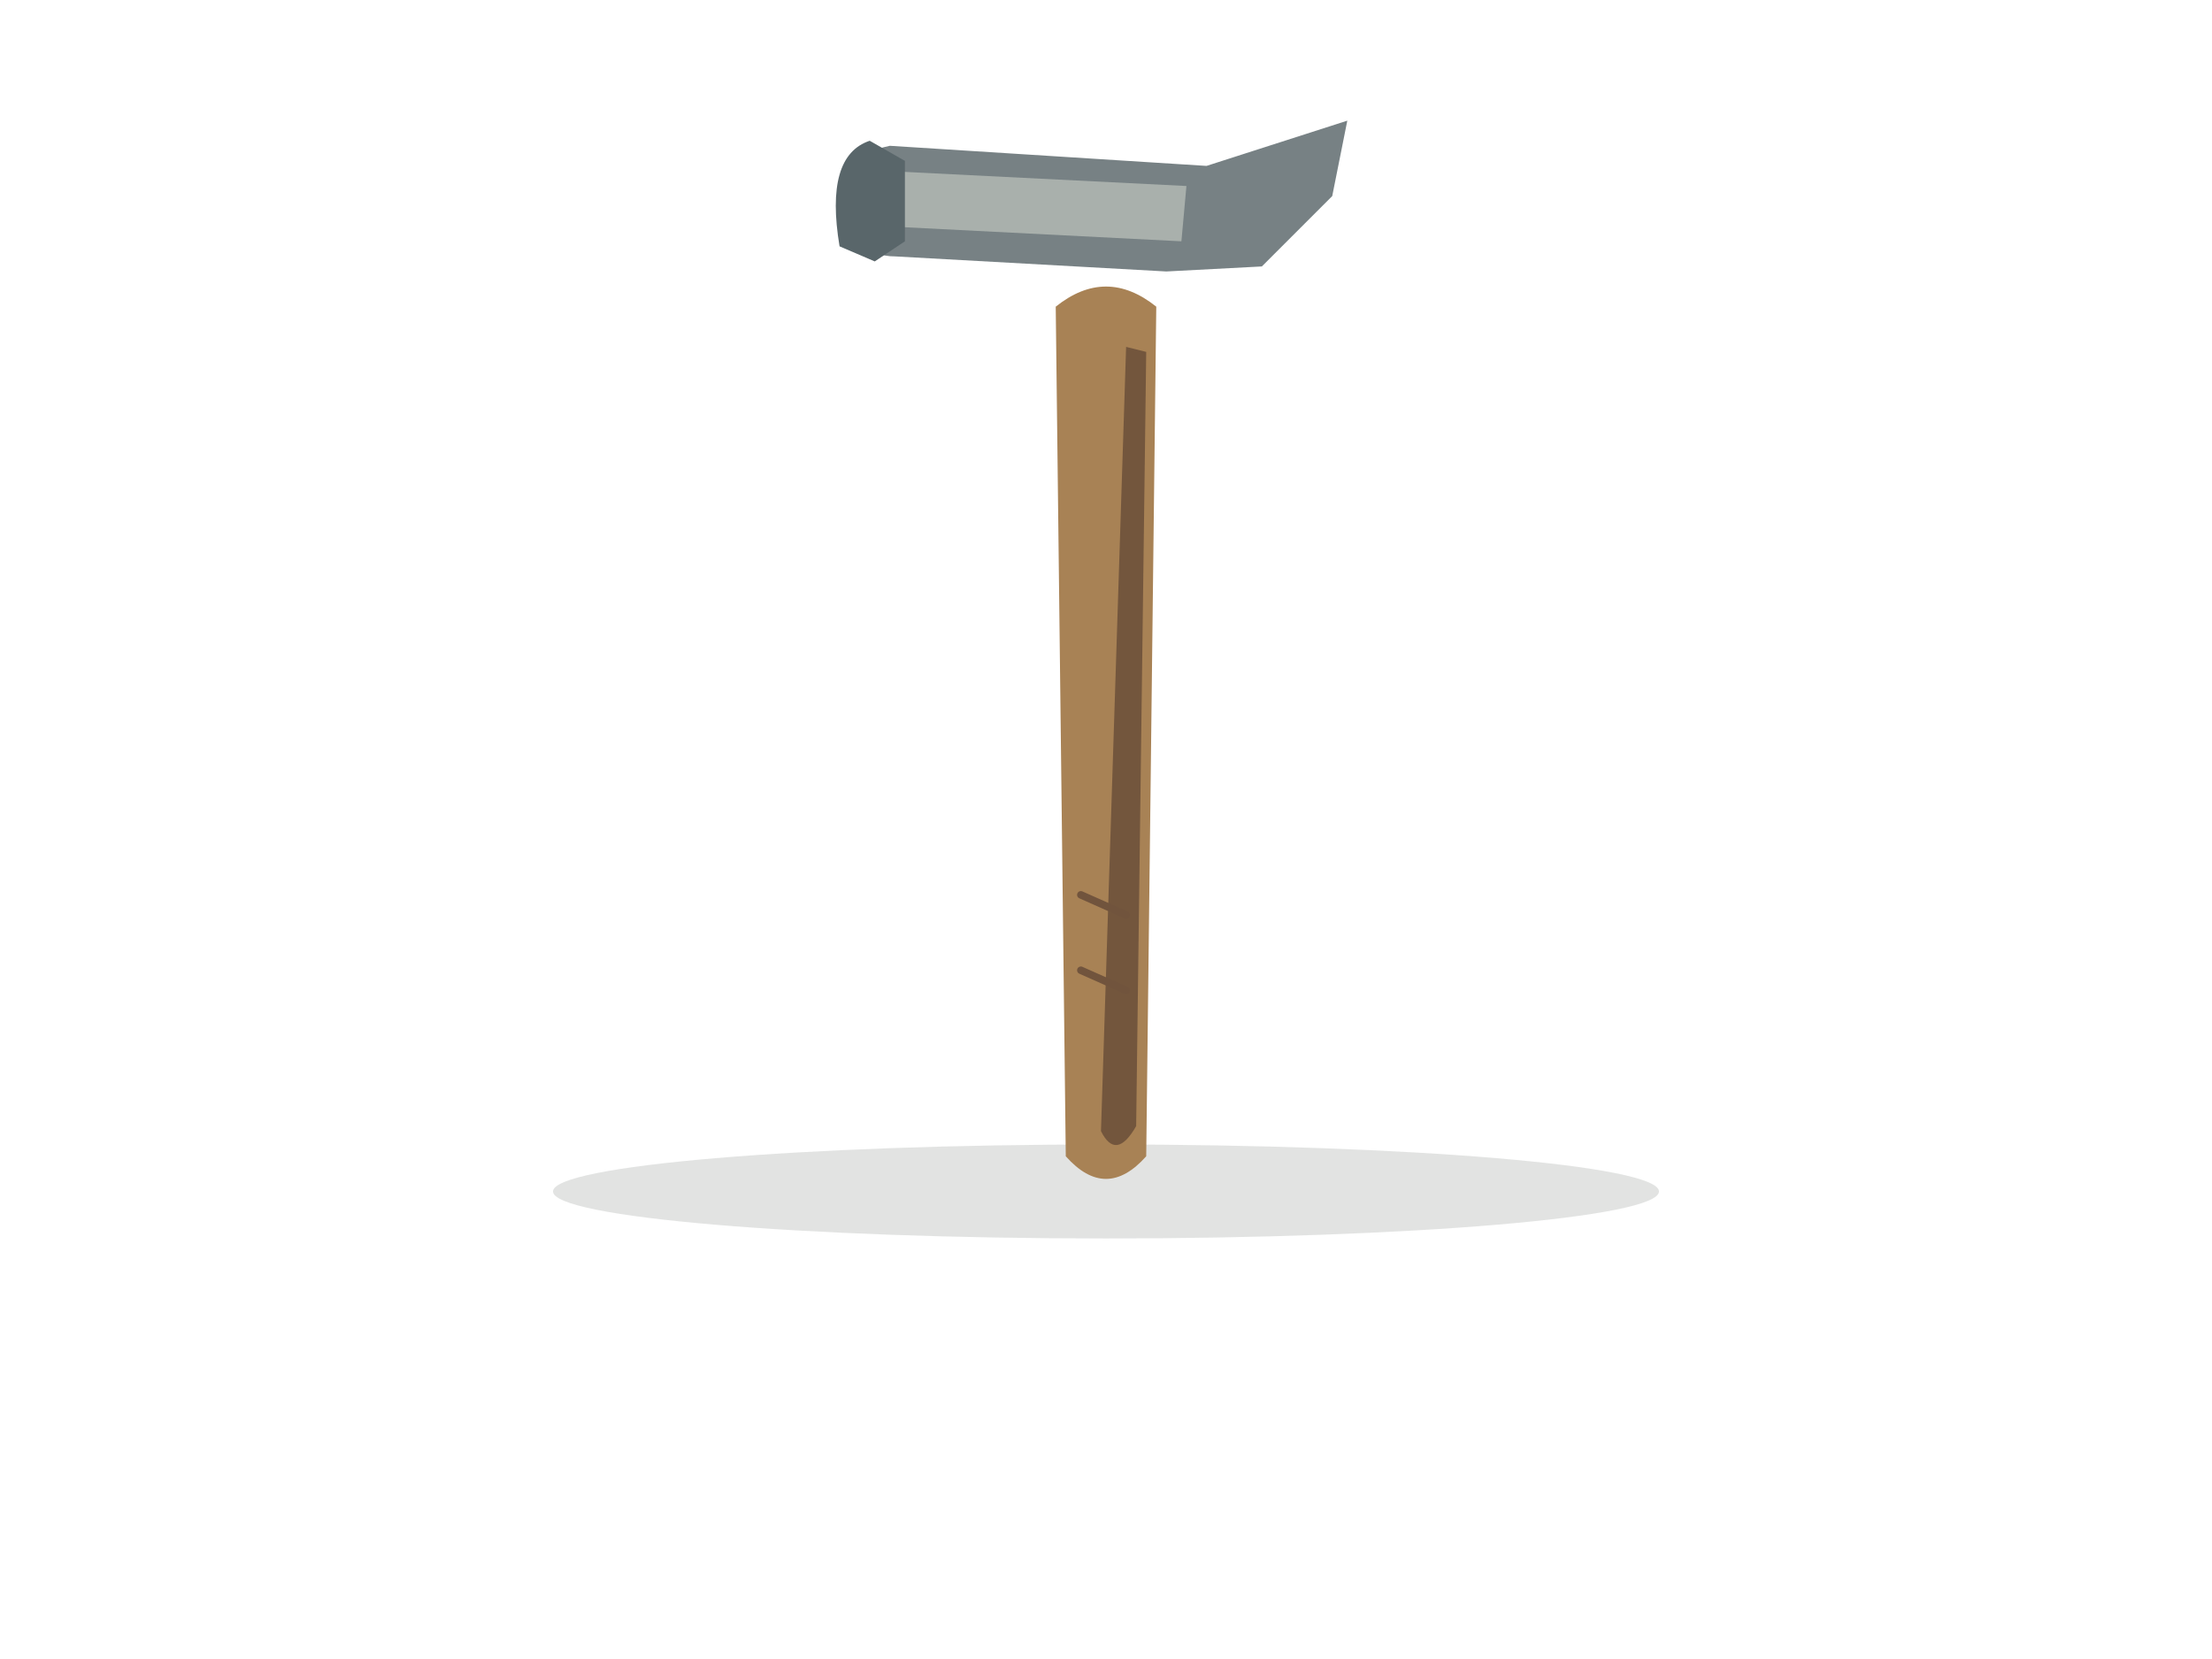
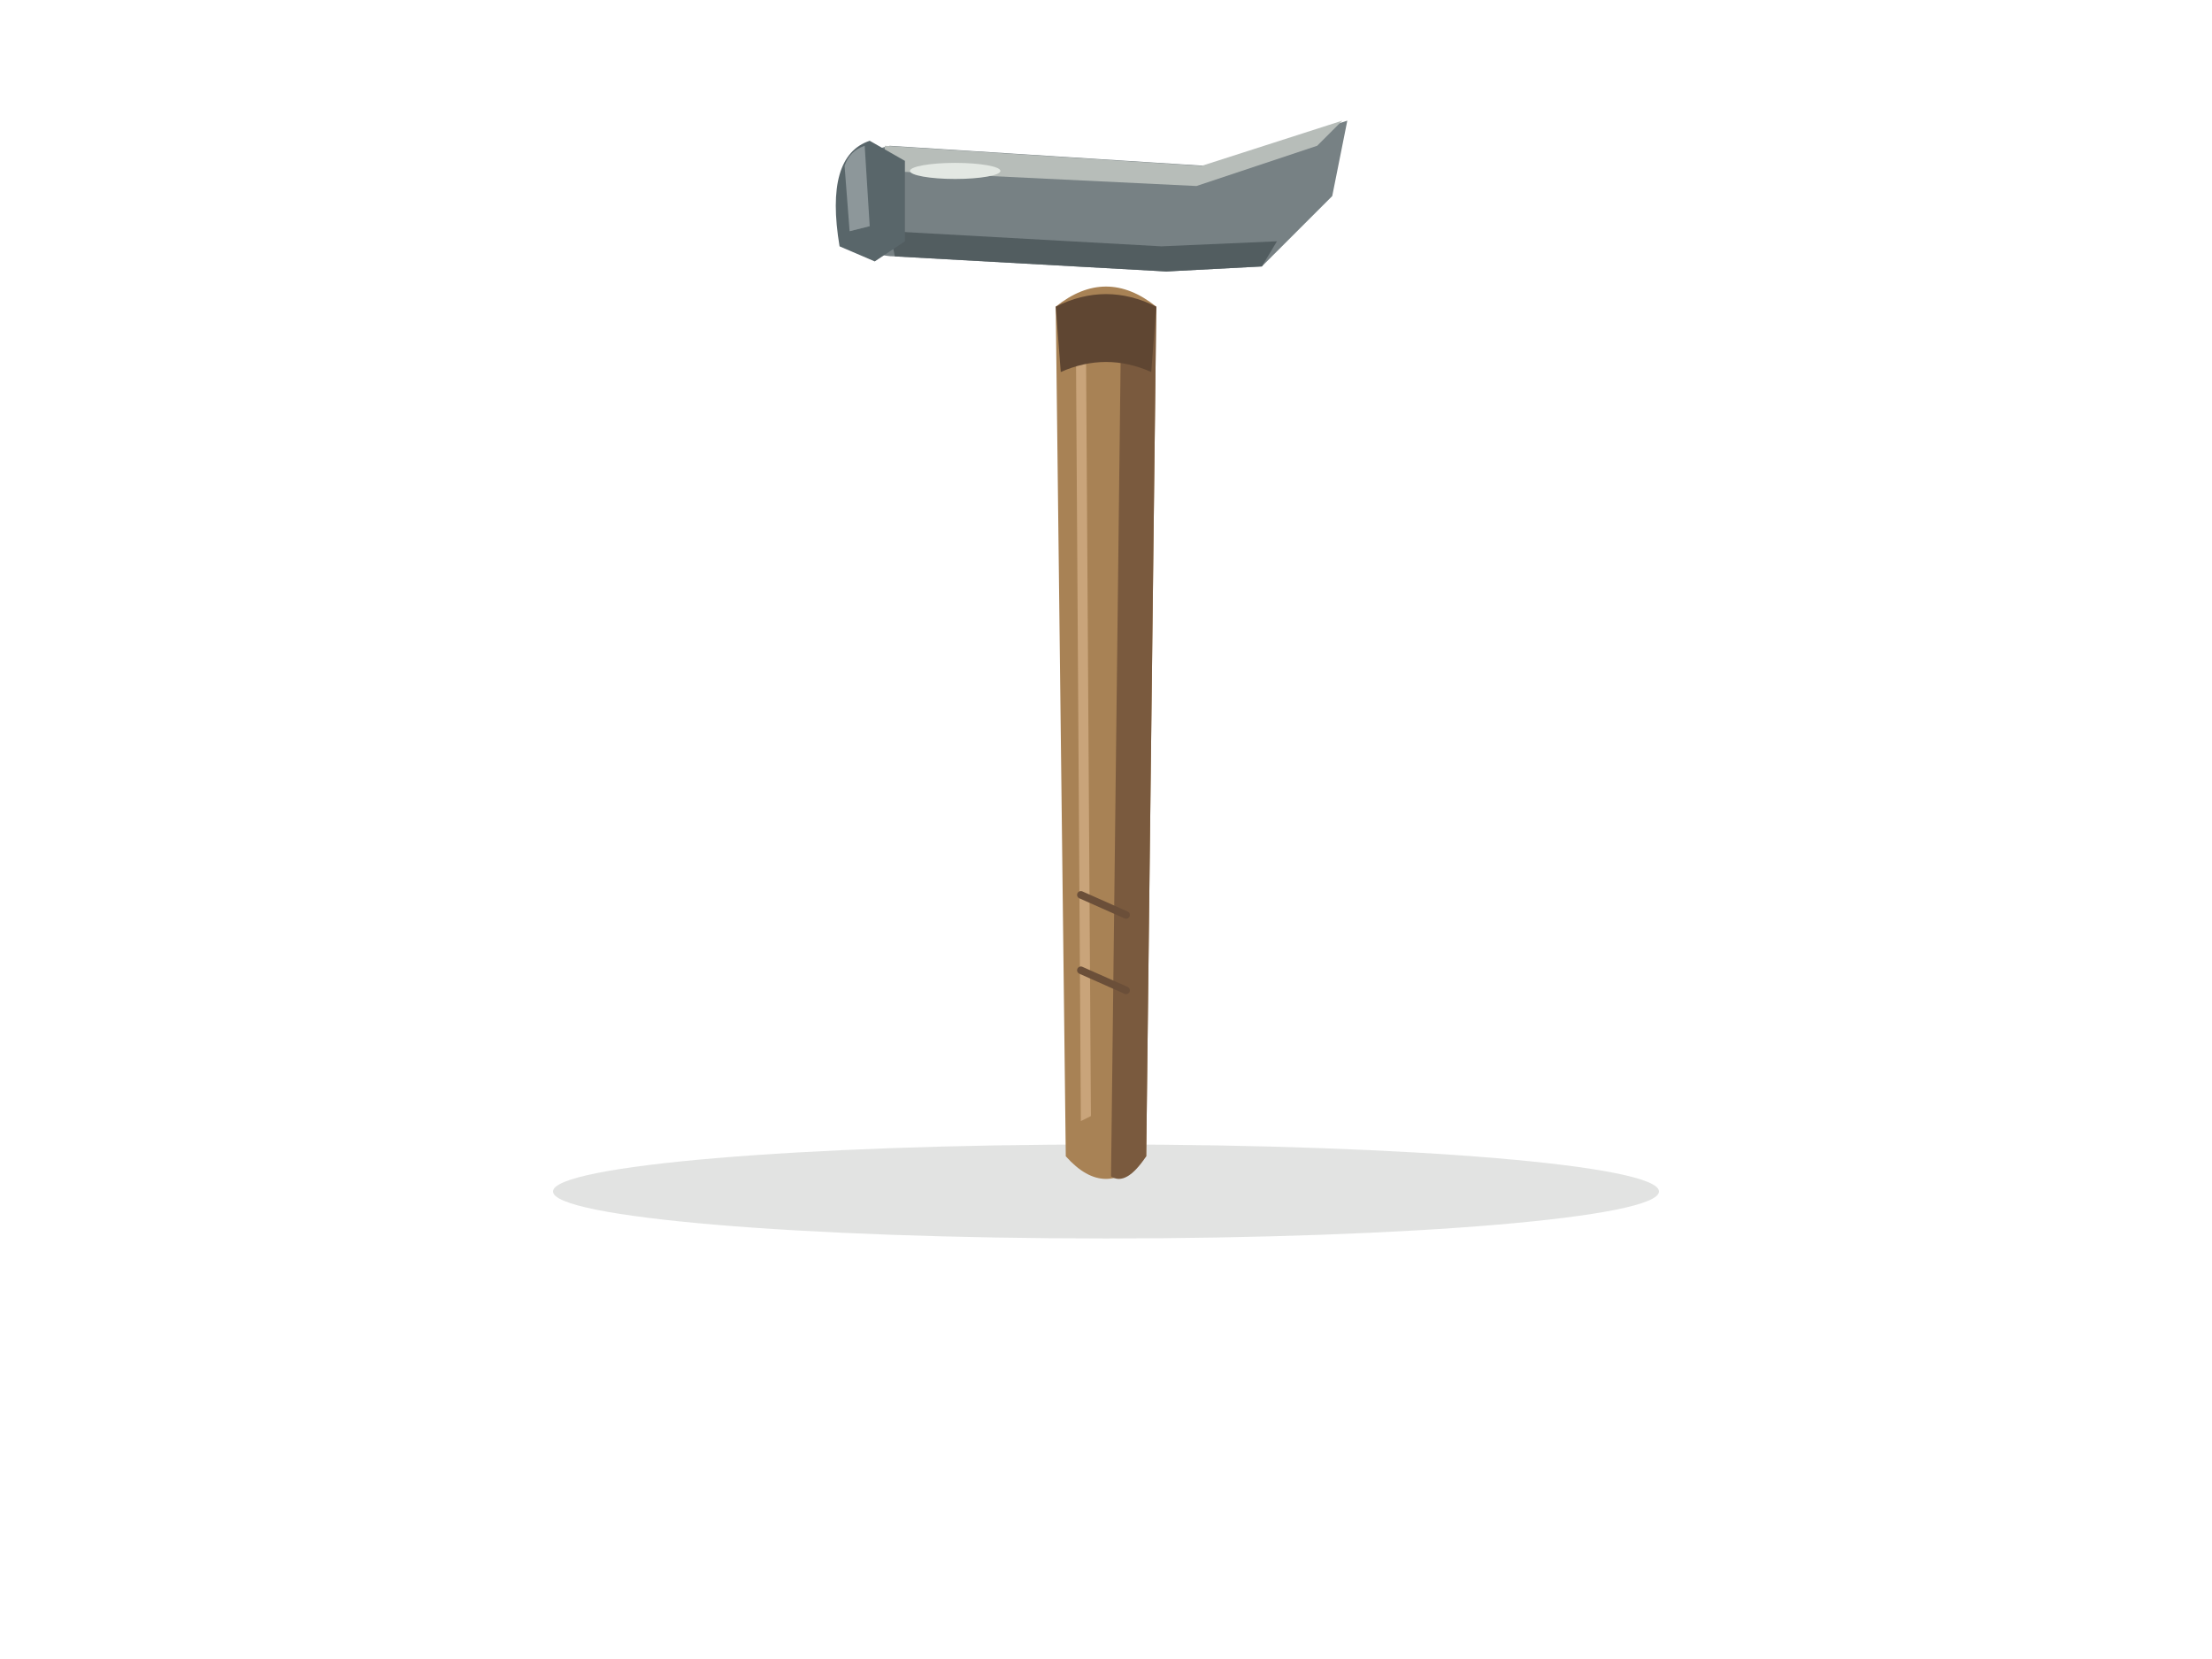
<svg xmlns="http://www.w3.org/2000/svg" width="440" height="330" viewBox="0 0 440 330" role="img" aria-label="Búa · neo tại lòng tay" stroke-linecap="round" stroke-linejoin="round">
  <g transform="translate(220 160)">
    <ellipse cx="0" cy="77" rx="110" ry="9.35" fill="#3c463d" opacity="0.15" />
    <g data-layer="hammer" data-anchor="grip:0,0">
      <path d="M-10-99Q0-107 10-99L8 70Q0 79-8 70Z" fill="#a88255" />
-       <path d="M4-91L8-90 6 64Q2 71-1 65Z" fill="#73563d" />
+       <path d="M3-96Q8-96 10-99L8 70Q4 76 1 74Z" fill="#7a5a3e" />
+       <path d="M-6-94L-4-94-3 62-5 63Z" fill="#c9a47a" />
+       <path d="M-5 18L4 22M-5 33L4 37" stroke="#6b4f39" stroke-width="1.5" fill="none" />
+       <path d="M-10-99Q0-104 10-99L9-86Q0-90-9-86Z" fill="#5f4632" />
      <path d="M-50-119Q-53-129-43-131L20-127 48-136 45-121 31-107 12-106-42-109Q-50-109-50-119Z" fill="#778184" />
-       <path d="M-44-126L16-123 15-112-44-115Z" fill="#a9b0ac" />
+       <path d="M-44-131L19-127 47-136 42-131 18-123-44-126Z" fill="#b7bdb9" />
+       <path d="M-42-109L12-106 31-107 34-112 11-111-43-114Z" fill="#525d60" />
      <path d="M-47-132Q-56-129-53-111L-46-108-40-112-40-128Z" fill="#59666a" />
-       <path d="M-5 18L4 22M-5 33L4 37" stroke="#71543d" stroke-width="1.5" fill="none" />
+       <path d="M-52-127Q-51-130-48-131L-47-115-51-114Z" fill="#8d979a" />
+       <ellipse cx="-30" cy="-126" rx="9" ry="1.6" fill="#e3e8e3" />
    </g>
  </g>
</svg>
